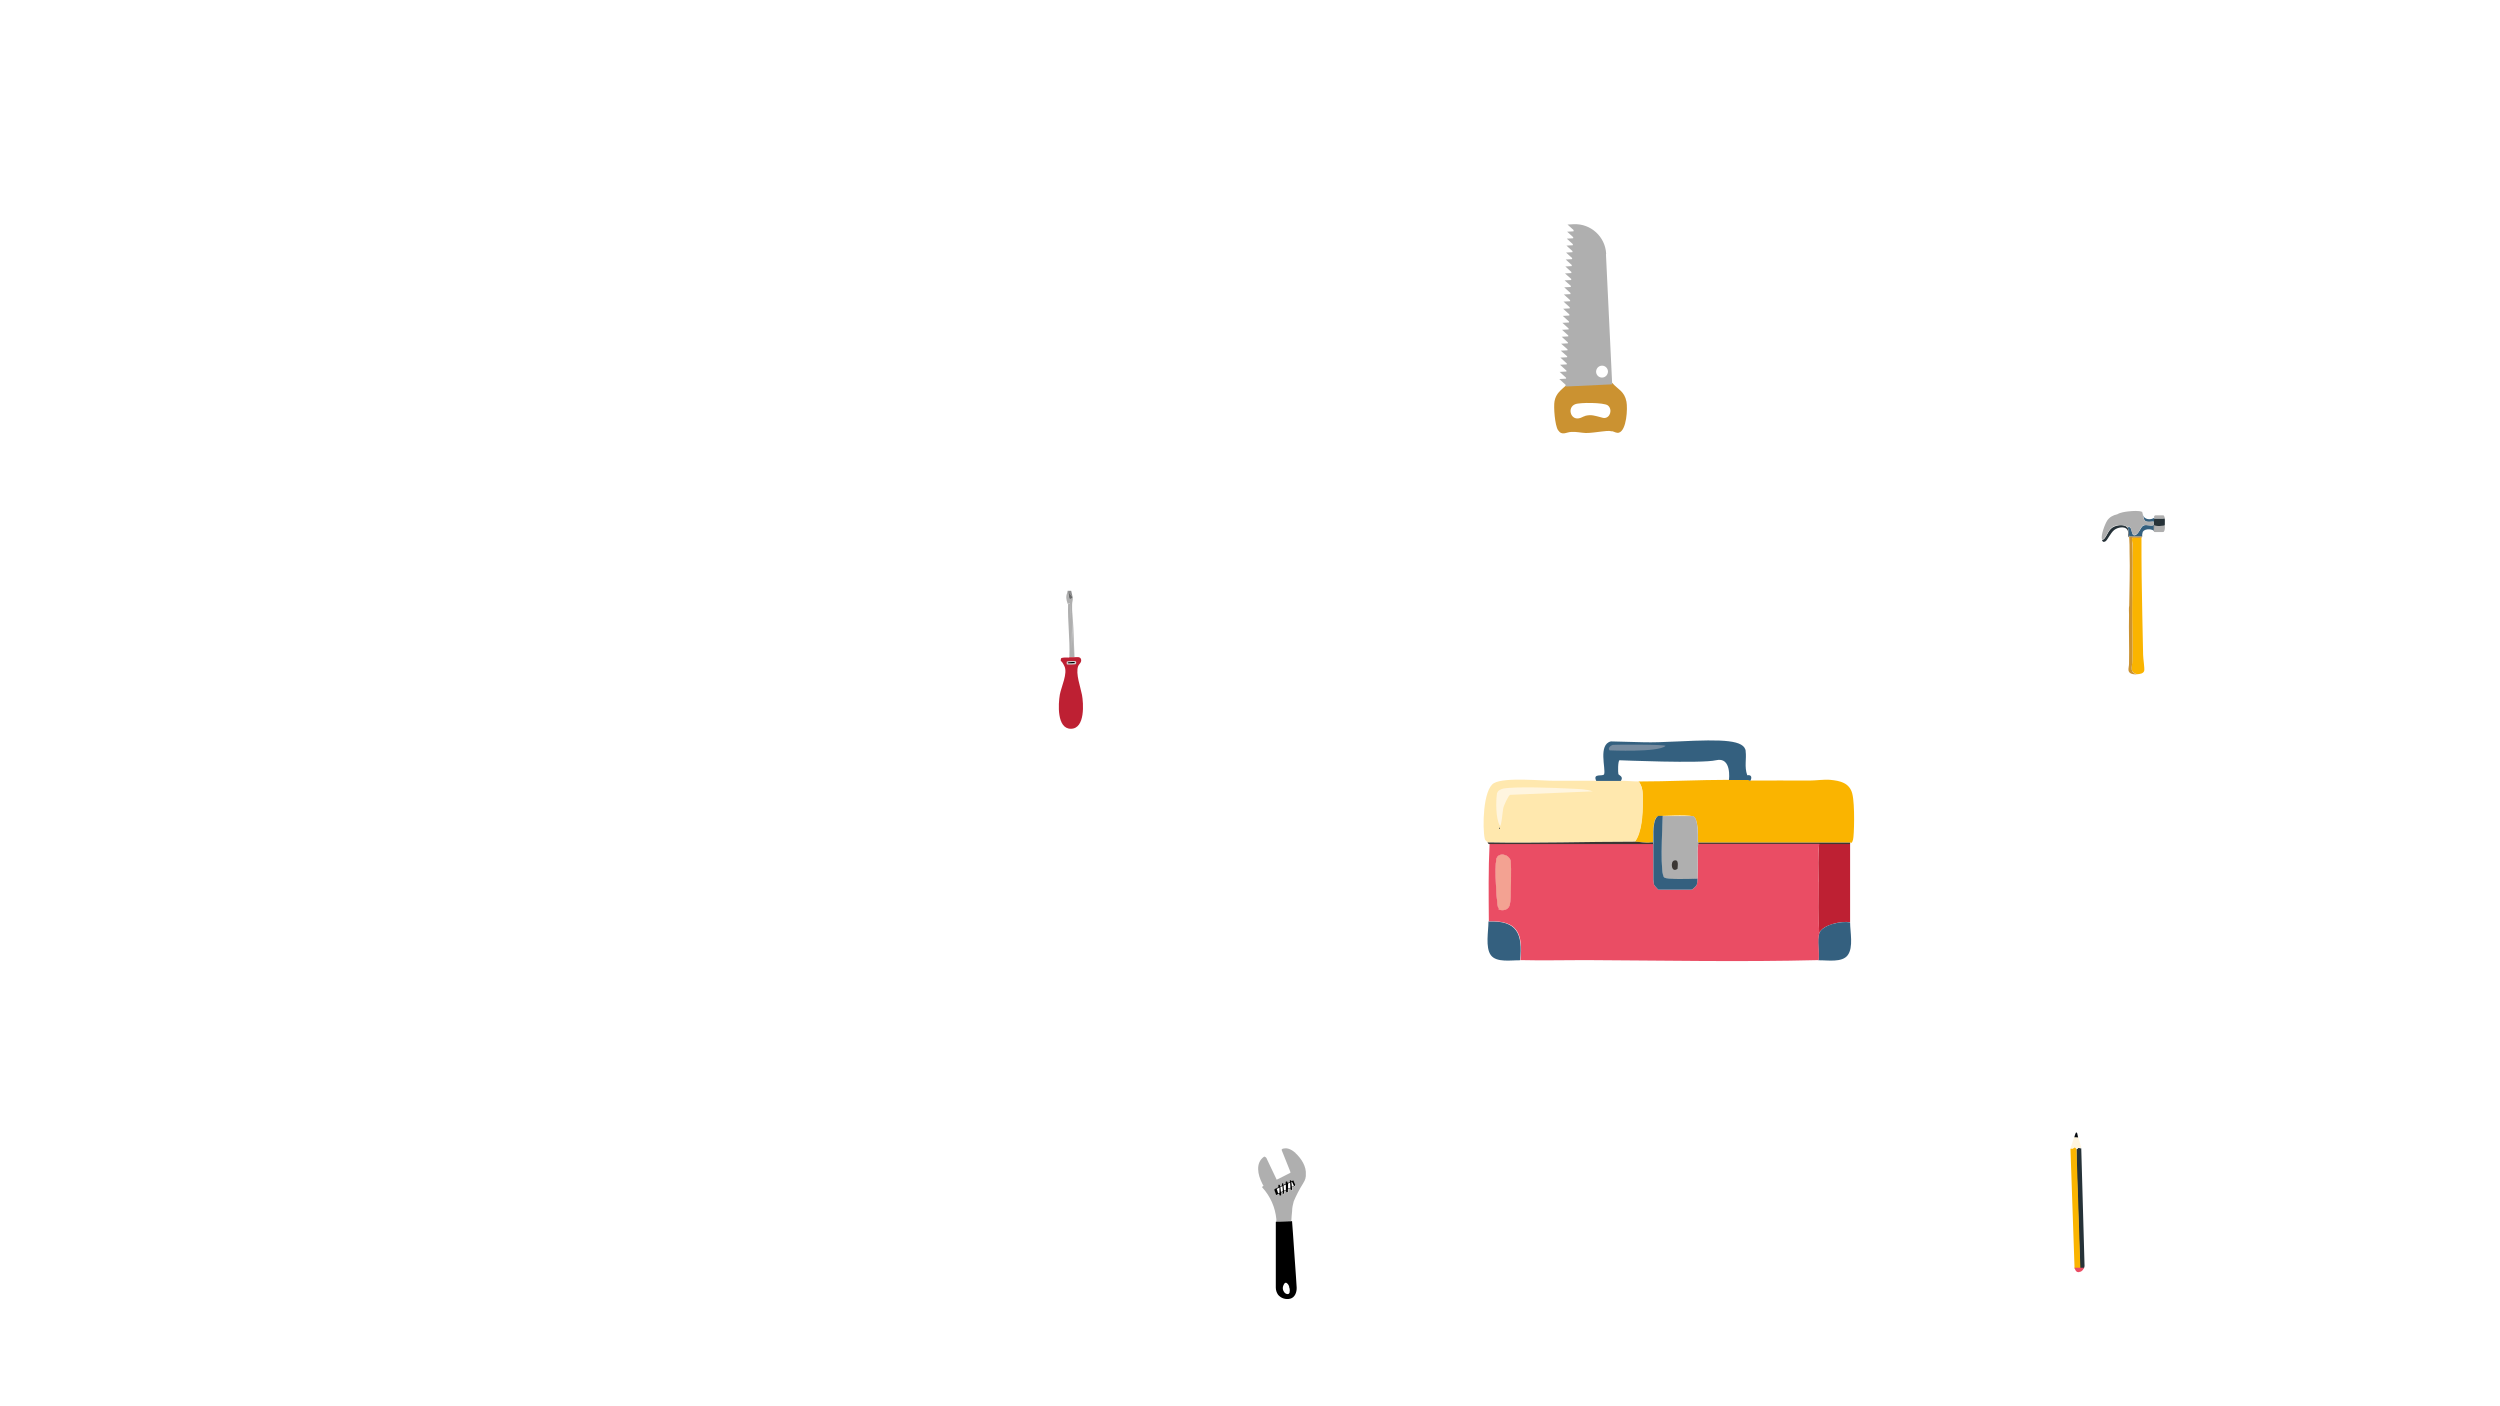
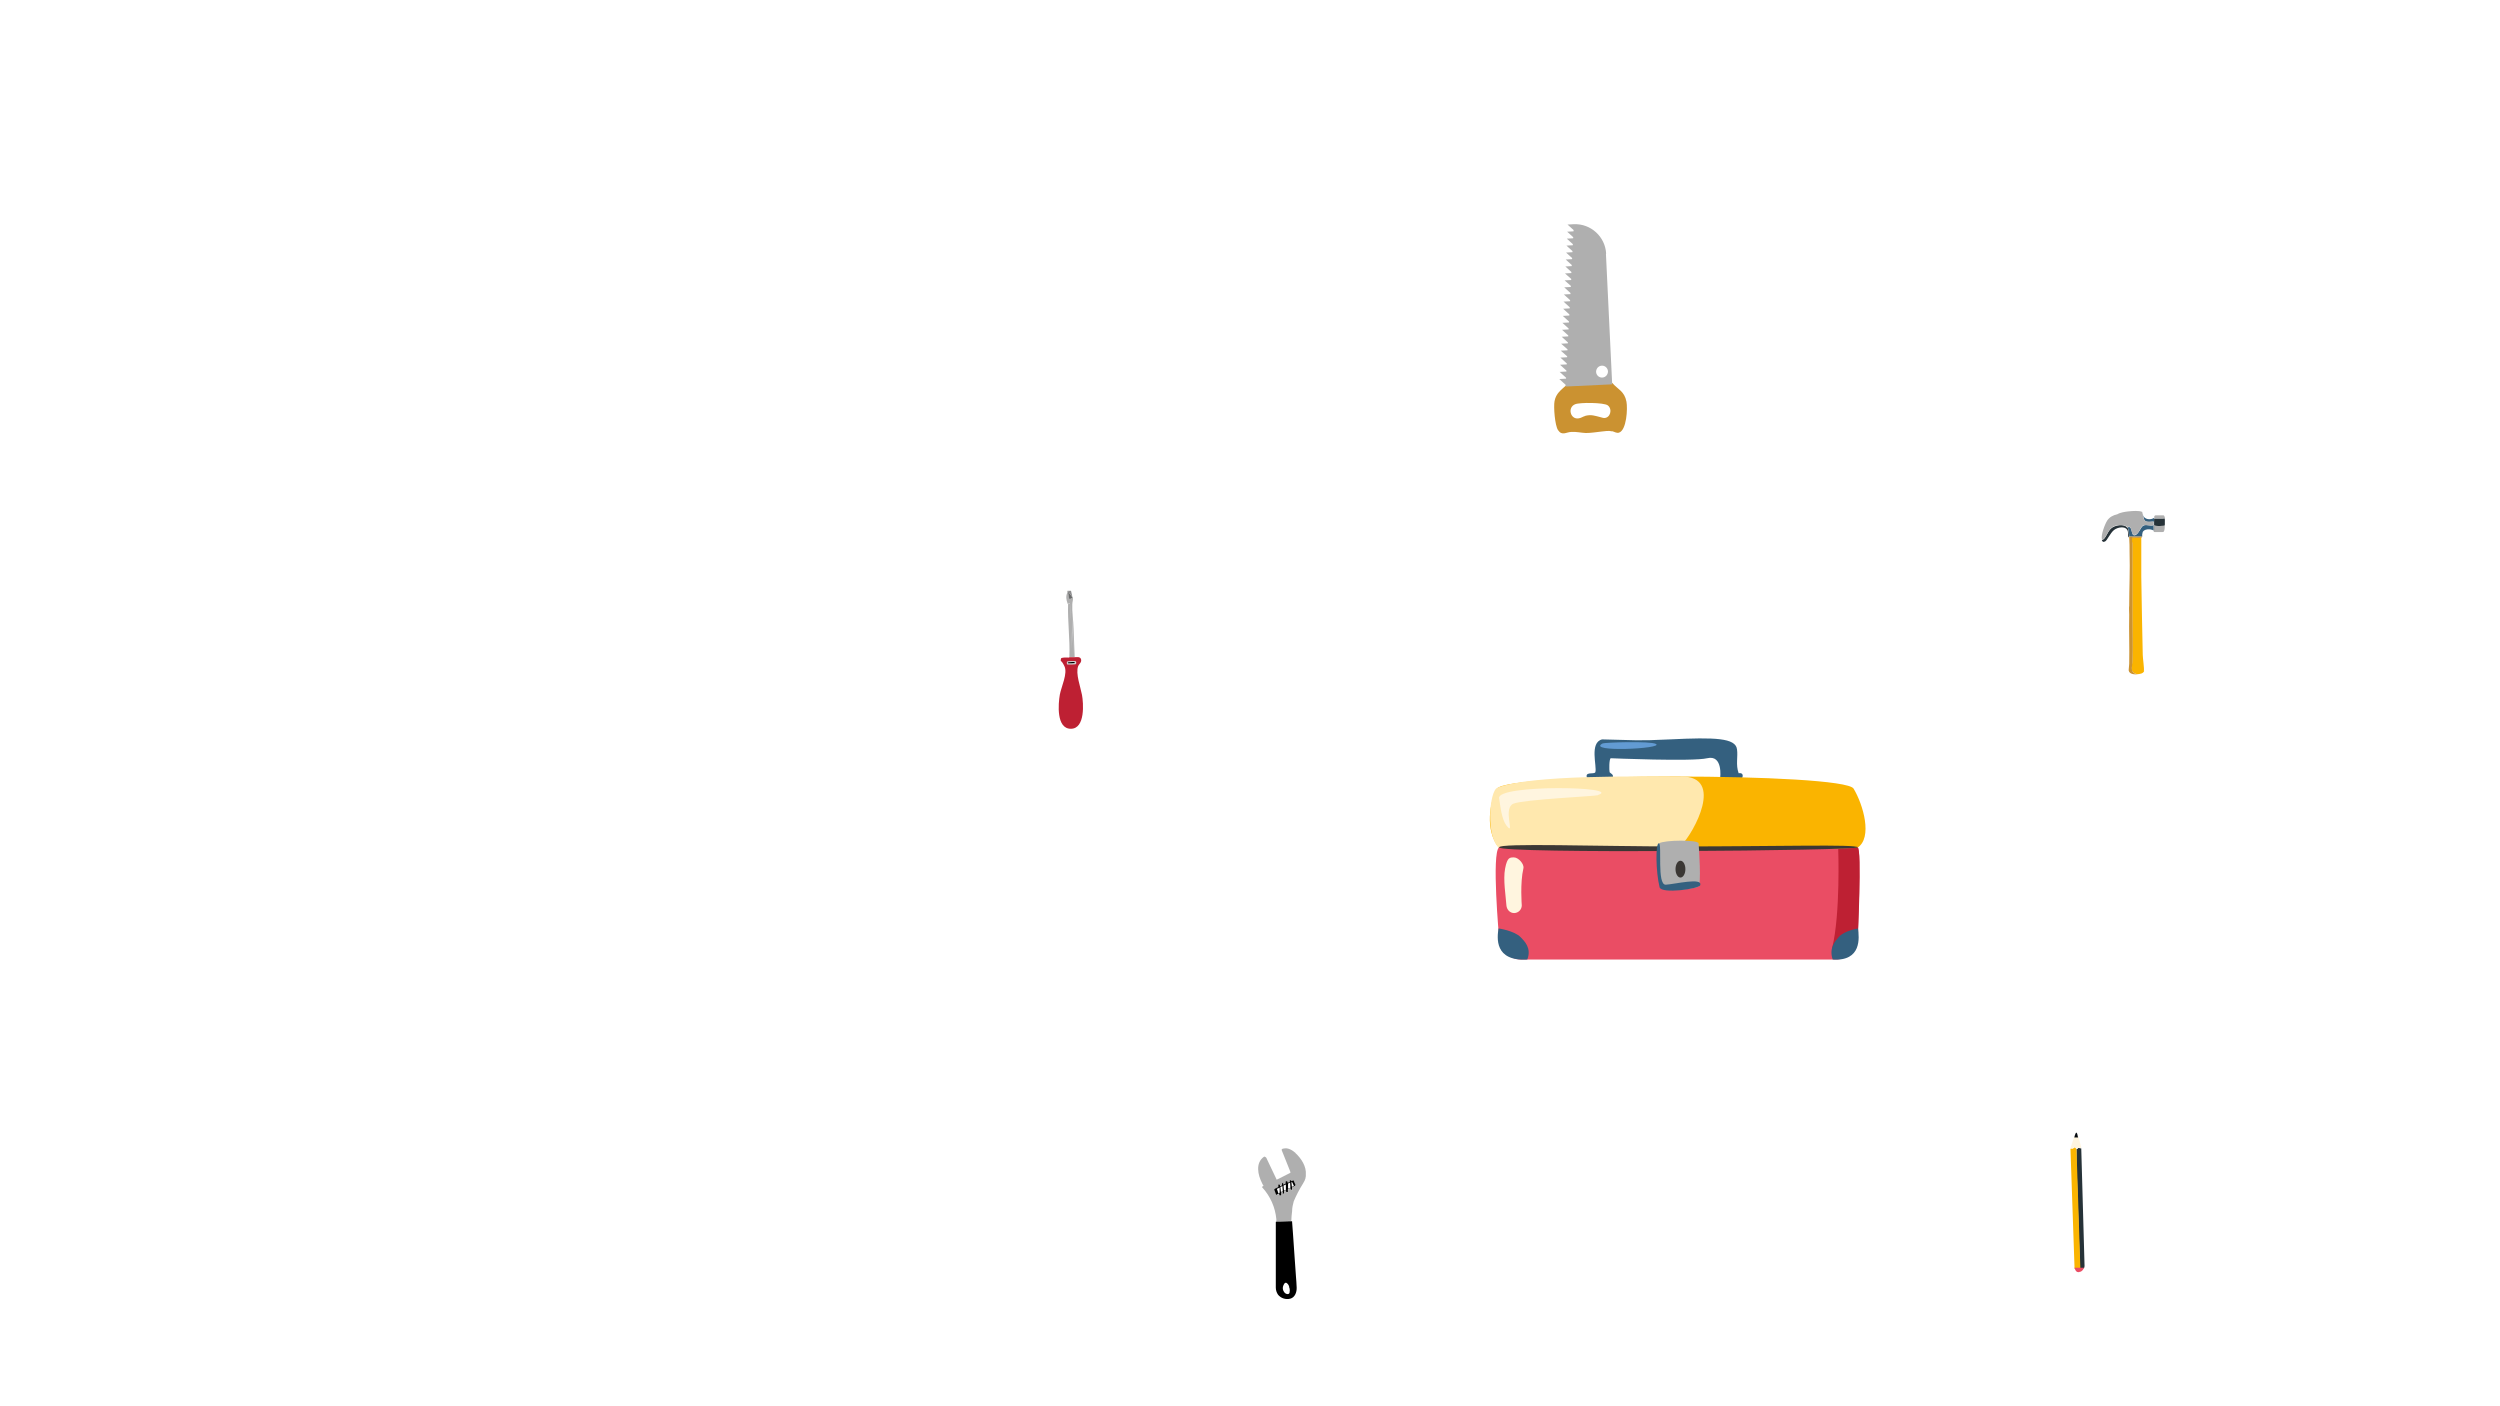
<svg xmlns="http://www.w3.org/2000/svg" id="Layer_1" version="1.1" viewBox="0 0 1366 768">
  <defs>
    <style>
      .st0 {
-         fill: #fff5df;
+         fill: #cb9231;
      }

      .st1 {
-         fill: #6a6b6b;
+         fill: #34607f;
      }

      .st2 {
-         fill: #768b9f;
+         fill: #9d4324;
      }

      .st3 {
-         fill: #060b11;
+         fill: #f9d5a1;
      }

      .st4 {
+         fill: #263238;
+       }
+ 
+       .st5 {
        fill: #ffe8ae;
      }

-       .st5 {
-         fill: #d1d2d3;
-       }
- 
      .st6 {
-         fill: #f9d5a1;
+         fill: #fab400;
      }

      .st7 {
        fill: #8d8d8e;
      }

      .st8 {
-         fill: #34607f;
+         fill: #060b11;
      }

      .st9 {
+         fill: #d3d3d5;
+       }
+ 
+       .st10 {
+         fill: #3b3734;
+       }
+ 
+       .st11 {
+         fill: #629bd3;
+       }
+ 
+       .st12 {
+         fill: #fcfcfe;
+       }
+ 
+       .st13 {
+         fill: #6a6b6b;
+       }
+ 
+       .st14 {
+         fill: #fff5df;
+       }
+ 
+       .st15 {
        fill: #ea4d64;
      }

-       .st10 {
-         fill: #263238;
-       }
- 
-       .st11 {
+       .st16 {
        fill: #be2033;
      }

-       .st12 {
-         fill: #3b3734;
-       }
- 
-       .st13 {
-         fill: #9d4324;
-       }
- 
-       .st14 {
-         fill: #fab400;
-       }
- 
-       .st15 {
-         fill: #cb9231;
-       }
- 
-       .st16 {
-         fill: #afafaf;
-       }
- 
      .st17 {
-         fill: #d3d3d5;
+         fill: #d1d2d3;
      }

      .st18 {
-         fill: #fcfcfe;
-       }
- 
-       .st19 {
-         fill: #f3a292;
+         fill: #afafaf;
      }
    </style>
  </defs>
  <g id="Wrench">
-     <path class="st16" d="M707.9,630c-1.7-1.5-4.2-3.1-6.6-2.4h-.3c-.2.1-.9.5-.7.8h0l4.4,11,.4,1.1v.2c0,0-.2.2-.2.2l-6.1,3.1c-.4.2-.8.4-1.3.6v-.2c0,0-4.8-10.1-4.8-10.1l-.7-1.5c-.1-.3-1-1-1.3-.8-4.9,3.4-3.4,10-1.1,14.5.2.5.5,1,.8,1.4h0c-.1.1-.3.2-.4.3-.2.1-.4.3-.5.4,0,0,0,0,0,0h0l.2.2c4.4,4.8,7.1,10.9,7.7,17.4,0,.4,0,.8,0,1.2h.3s.3,0,.3,0h.6s5.7-.3,5.7-.3h.3s.4,0,.4,0c.1,0,.3,0,.4,0,.1,0,.2-.2.2-.3.1-1.6.2-3.3.4-4.9,0-1.9.4-3.7.9-5.5,1.4-3.3,3.1-6.6,5-9.6l.9-1.6c.4-.8.6-1.6.7-2.5,0,0,0-.2,0-.3,0-.2,0-.4,0-.6.4-4.3-2.4-8.8-5.7-11.8ZM708,647.6c0,.2-.6.6-.7.7l-1.2.6h0c0,.4,0,.9.1,1.3s-.2.2-.4.1c-.2-.1-.4-.3-.5-.5v-.5s-1.4.7-1.4.7v1.2c0,.3-.2.5-.5.4-.3,0-.5-.2-.5-.5v-.6s-1.2.6-1.2.6v.8c0,.2,0,.4-.3.5,0,0-.4.3-.4,0s0-.4,0-.7c0-.1,0-.3,0-.4-.4.2-.7.4-1.1.5v1.2c.2.2,0,.3-.1.4,0,0,0,0-.1,0-.3,0-.5-.3-.5-.5v-.6c0,0-1.7.8-1.7.8h0l-1-2.8c0,0,.1-.2.2-.4h0c.1-.1.3-.2.4-.3l1.2-.6.5-.2v-1c-.1-.2,0-.3.2-.4,0,0,0,0,.1,0,.3,0,.5.3.5.5,0,.2,0,.3,0,.5l1.1-.5c0-.2,0-.4,0-.7,0-.2.2-.4.3-.6,0,0,.4-.3.4,0s0,.4,0,.7v.2s1.3-.6,1.3-.6c0-.3,0-.6,0-.9s.3-.5.6-.4c.3,0,.5.2.5.5,0,.1,0,.3,0,.4l1.2-.6v-.8c0-.2.2-.2.3-.1.2.1.4.3.5.5h0l.9-.4h0l1.3,2.7Z" />
-     <path d="M705.5,667.3h0c-.1,0-.3,0-.4,0h-.4s-.3,0-.3,0l-5.7.2h-.6s-.3,0-.3,0h-.3s0,0,0,0h0c-.2,0-.4,0-.4.3v5c0,3.8,0,7.6,0,11.5s0,8,0,12.1c0,2.4,0,4.8,0,7.1,0,1.4.4,2.7,1.2,3.9,1.6,2,4.2,2.8,6.7,2.2,2.6-.7,3.6-3.6,3.5-6.1-.1-2-.3-4.1-.4-6.2l-.8-11.4-.8-11.6-.5-6.7v-.3c-.3,0-.5-.1-.7-.1ZM704.6,703.8c.2.8.2,1.7,0,2.5-.1.4-.5.8-1,.8-.8,0-1.6-.5-2-1.2-.6-.8-.8-1.9-.6-2.8h0c.2-.8.9-2.7,2-2.1.9.6,1.5,1.7,1.5,2.8h0Z" />
-     <path d="M706.6,645l-.9.4h0c0-.2-.2-.4-.5-.5-.1,0-.4-.1-.4.1v.8c0,0-1.2.6-1.2.6,0-.1,0-.3,0-.4,0-.3-.2-.5-.5-.5-.2,0-.6.1-.6.4s0,.6,0,.9l-1.3.6v-.2c0-.2,0-.4,0-.7s-.4,0-.4,0c-.2.1-.3.3-.3.6,0,.2,0,.4,0,.7l-1.1.5c0-.2,0-.3,0-.5,0-.3-.2-.5-.5-.5-.2,0-.3,0-.4.3,0,0,0,0,0,.1v1c.1,0-.4.2-.4.2l-1.2.6c-.2,0-.3.2-.4.3h0c-.2.1-.3.3-.2.4l1,2.8h0l1.7-.8v.6c.1.3.3.5.6.5.2,0,.3,0,.4-.3,0,0,0,0,0-.1v-1.2c.2-.2.6-.3.9-.5,0,.1,0,.3,0,.4,0,.2,0,.4,0,.7s.4,0,.4,0c.2-.1.3-.3.3-.5v-.8c0,0,1.1-.6,1.1-.6v.6c0,.3.2.5.5.5.2,0,.6-.1.5-.4v-1.2s1.4-.7,1.4-.7v.5c0,.2.3.4.5.5.1,0,.4,0,.4-.1s0-.9-.1-1.3h0l1.2-.6c0-.1.8-.5.7-.7l-1.2-2.7s0,0,0,0ZM699,651.8l-.6.3h0s0,0,0,0h0c0,0,0-.4-.1-.4s-.2-.6-.3-.9l-.4-1.2.9-.4c.2-.1.4-.2.6-.3h0v2.9ZM700.9,650.9h0l-.5.2-.5.2h0l-.3-2.7.6-.3.5-.2h0c.1.9.2,1.8.2,2.7h0ZM702.8,650l-1.2.6h0l-.3-2.8,1.3-.6h0v2.8ZM705.2,648.9h0l-1.4.6v-2.8c.1,0,.4-.2.6-.3l.5-.3h0l.2,2.8ZM706.1,646l.4.9.5,1.1h0l-1.1.5-.3-2.6v-.2h0,.1c0,0,.3.3.3.4h0Z" />
+     <path class="st18" d="M707.9,630c-1.7-1.5-4.2-3.1-6.6-2.4h-.3c-.2,0-.9.5-.7.8h0l4.4,11,.4,1.1v.2l-.2.2-6.1,3.1c-.4.2-.8.4-1.3.6v-.2l-4.8-10.1-.7-1.5c0-.3-1-1-1.3-.8-4.9,3.4-3.4,10-1.1,14.5.2.5.5,1,.8,1.4h0c0,0-.3.2-.4.3-.2,0-.4.3-.5.4h0l.2.2c4.4,4.8,7.1,10.9,7.7,17.4v1.2h1.2l5.7-.3h1.1c0,0,.2-.2.2-.3,0-1.6.2-3.3.4-4.9,0-1.9.4-3.7.9-5.5,1.4-3.3,3.1-6.6,5-9.6l.9-1.6c.4-.8.6-1.6.7-2.5v-.9c.4-4.3-2.4-8.8-5.7-11.8h0ZM708,647.6c0,.2-.6.6-.7.7l-1.2.6h0c0,.4,0,.9,0,1.3s-.2.2-.4,0c-.2,0-.4-.3-.5-.5v-.5l-1.4.7v1.2c0,.3-.2.5-.5.4-.3,0-.5-.2-.5-.5v-.6l-1.2.6v.8c0,.2,0,.4-.3.5,0,0-.4.3-.4,0v-1.1c-.4.2-.7.4-1.1.5v1.2c.2.2,0,.3,0,.4h0c-.3,0-.5-.3-.5-.5v-.6l-1.7.8h0l-1-2.8s0-.2.2-.4h0c0,0,.3-.2.4-.3l1.2-.6.5-.2v-1c0-.2,0-.3.2-.4h0c.3,0,.5.3.5.5v.5l1.1-.5v-.7c0-.2.2-.4.3-.6,0,0,.4-.3.4,0v.9l1.3-.6v-.9c0-.3.3-.5.6-.4.3,0,.5.2.5.5v.4l1.2-.6v-.8c0-.2.2-.2.3,0,.2,0,.4.3.5.5h0l.9-.4h0l1.3,2.7v-.2Z" />
+     <path d="M705.5,667.3h-1.1l-5.7.2h-1.2c-.2,0-.4,0-.4.3v35.7c0,1.4.4,2.7,1.2,3.9,1.6,2,4.2,2.8,6.7,2.2,2.6-.7,3.6-3.6,3.5-6.1,0-2-.3-4.1-.4-6.2l-.8-11.4-.8-11.6-.5-6.7v-.3c-.3,0-.5,0-.7,0h.2ZM704.6,703.8c.2.8.2,1.7,0,2.5,0,.4-.5.8-1,.8-.8,0-1.6-.5-2-1.2-.6-.8-.8-1.9-.6-2.8h0c.2-.8.9-2.7,2-2.1.9.6,1.5,1.7,1.5,2.8h0Z" />
+     <path d="M706.6,645l-.9.4h0c0-.2-.2-.4-.5-.5,0,0-.4,0-.4,0v.8l-1.2.6v-.4c0-.3-.2-.5-.5-.5s-.6,0-.6.4v.9l-1.3.6v-.9c0-.3-.4,0-.4,0-.2,0-.3.3-.3.6v.7l-1.1.5v-.5c0-.3-.2-.5-.5-.5s-.3,0-.4.3h0v1.1c0,0-.4.2-.4.2l-1.2.6c-.2,0-.3.2-.4.3h0c-.2,0-.3.3-.2.4l1,2.8h0l1.7-.8v.6c0,.3.3.5.6.5s.3,0,.4-.3h0v-1.3c.2-.2.6-.3.9-.5v1.1c0,.3.4,0,.4,0,.2,0,.3-.3.3-.5v-.8l1.1-.6v.6c0,.3.2.5.5.5s.6,0,.5-.4v-1.2l1.4-.7v.5c0,.2.3.4.5.5,0,0,.4,0,.4,0s0-.9,0-1.3h0l1.2-.6c0,0,.8-.5.7-.7l-1.2-2.7h0v.2ZM699,651.8l-.6.3h0s0-.4,0-.4-.2-.6-.3-.9l-.4-1.2.9-.4c.2,0,.4-.2.6-.3h0v2.9h-.1ZM700.9,650.9h0l-.5.2-.5.2h0l-.3-2.7.6-.3.5-.2h0c0,.9.2,1.8.2,2.7h0ZM702.8,650l-1.2.6h0l-.3-2.8,1.3-.6h0v2.8h.2ZM705.2,648.9h0l-1.4.6v-2.8c0,0,.4-.2.6-.3l.5-.3h0l.2,2.8h.1ZM706.1,646l.4.9.5,1.1h0l-1.1.5-.3-2.6v-.2h0s.3.3.3.4h0Z" />
  </g>
  <g id="Screwdriver">
-     <path class="st16" d="M584.3,358.8c.4-9.3-1-19.3-.7-28.7l1.1-.3.2.7,1,28.3c0,.2-1.3.3-1.5,0Z" />
-     <path class="st7" d="M586.2,326.2h-.3c-.5-.9-1.8-2.1-2.3-3.2-.2,0,0,.2,0,.2-.2,0-.2.2-.3.4,0-.1.1-.8.1-.8,0,0,1.7,0,1.9,0,.2,1.2.6,2.3.8,3.5Z" />
+     <path class="st18" d="M584.3,358.8c.4-9.3-1-19.3-.7-28.7l1.1-.3.2.7,1,28.3c0,.2-1.3.3-1.5,0h0Z" />
+     <path class="st7" d="M586.2,326.2h-.3c-.5-.9-1.8-2.1-2.3-3.2-.2,0,0,.2,0,.2-.2,0-.2.2-.3.4,0-.1,0-.8,0-.8h1.9c.2,1.2.6,2.3.8,3.5h0Z" />
    <g>
-       <path class="st16" d="M587.2,359c-1,0-2,0-3,0,.2,0,0-.2,0-.3.2.3,1.4.2,1.5,0l-1-28.3-.2-.7-1.1.3c-.9-2.5-1.1-4.1-.2-6.5s0-.4.3-.4c0,.5.7,4,.8,4.2s1.5-.5,1.6-.6,0-.3-.1-.4h.3c.3,1.7-.3,2.4-.3,4-.2,3.9.6,9,.7,13.1.2,5.2.4,10.4.6,15.6Z" />
-       <polygon class="st17" points="585.7 333.9 586.3 346 586.6 358 586 346 585.7 333.9" />
+       <path class="st18" d="M587.2,359h-3c.2,0,0-.2,0-.3.2.3,1.4.2,1.5,0l-1-28.3-.2-.7-1.1.3c-.9-2.5-1.1-4.1-.2-6.5s0-.4.3-.4c0,.5.7,4,.8,4.2s1.5-.5,1.6-.6,0-.3,0-.4h.3c.3,1.7-.3,2.4-.3,4-.2,3.9.6,9,.7,13.1.2,5.2.4,10.4.6,15.6h.1Z" />
+       <polygon class="st9" points="585.7 333.9 586.3 346 586.6 358 586 346 585.7 333.9" />
    </g>
-     <path class="st1" d="M585.9,326.3c0,.1.2.3.1.4s-1.4.8-1.6.6-.8-3.7-.8-4.2-.1-.2,0-.2c.5,1.1,1.8,2.3,2.3,3.3Z" />
+     <path class="st13" d="M585.9,326.3c0,.1.2.3,0,.4s-1.4.8-1.6.6-.8-3.7-.8-4.2,0-.2,0-.2c.5,1.1,1.8,2.3,2.3,3.3h0Z" />
    <g>
-       <path class="st11" d="M584.2,359.1c1,0,2,0,3,0s3.1-.5,3.5,1.2-1.1,2.4-1.6,3.7c-1.5,4,1.3,11.4,2.1,15.7s1.9,18.5-6.1,18.5c-7.7,0-6.9-13.6-6-18.7.8-4.3,4.4-11.6,2.5-15.5s-2.1-2.1-2-3.4.4-1,1-1.2,2.9-.1,3.6-.1Z" />
+       <path class="st16" d="M584.2,359.1h3c1,0,3.1-.5,3.5,1.2s-1.1,2.4-1.6,3.7c-1.5,4,1.3,11.4,2.1,15.7s1.9,18.5-6.1,18.5-6.9-13.6-6-18.7c.8-4.3,4.4-11.6,2.5-15.5s-2.1-2.1-2-3.4.4-1,1-1.2,2.9-.1,3.6-.1v-.2Z" />
      <g>
-         <path class="st5" d="M587.8,361.2c.3.3.4,1.5-.1,1.7s-3.9.3-4.2.2-.5,0-.5,0c-.2-.2-.3-1.5,0-1.7s4.6-.3,4.8-.1Z" />
-         <path d="M587.2,361.8c.1.1.1.4,0,.5-.4,0-3.6.3-3.7,0s.1-.3.3-.4,3.4-.3,3.5-.1Z" />
+         <path class="st17" d="M587.8,361.2c.3.3.4,1.5,0,1.7s-3.9.3-4.2.2-.5,0-.5,0c-.2-.2-.3-1.5,0-1.7s4.6-.3,4.8-.1h0Z" />
+         <path d="M587.2,361.8c0,.1,0,.4,0,.5-.4,0-3.6.3-3.7,0s0-.3.3-.4,3.4-.3,3.5-.1h0Z" />
      </g>
    </g>
  </g>
  <g id="Saw">
    <g id="Generative_Object">
-       <path class="st15" d="M880.9,235.6c1.2.3,2.4,1.2,3.7.8,4.2-1.3,4.8-13.2,4.1-16.9-1.1-5.8-4.7-6.7-7.8-10.3l-25,1.2s0,0,0,0c-3,2.8-5.7,4.5-6.5,8.8-.6,3.1.2,13.3,1.9,15.8,2.2,3.3,4.4,1.1,7.3,1,2.4-.2,5.4.5,7.9.6,2.9,0,5.7-.5,8.5-.8,2.1-.2,3.8-.6,5.9-.1ZM866.1,227.3c-1.2.3-2.3,1.2-3.6,1.3-4.4.7-6.2-5.9-1.9-7.7,2.5-1.1,15.8-1,17.9.6,2.7,2.1,1.4,7-2.1,6.9-.5,0-1.2-.3-1.7-.4-3.2-.8-5.3-1.7-8.8-.7Z" />
+       <path class="st0" d="M880.9,235.6c1.2.3,2.4,1.2,3.7.8,4.2-1.3,4.8-13.2,4.1-16.9-1.1-5.8-4.7-6.7-7.8-10.3l-25,1.2h0c-3,2.8-5.7,4.5-6.5,8.8-.6,3.1.2,13.3,1.9,15.8,2.2,3.3,4.4,1.1,7.3,1,2.4-.2,5.4.5,7.9.6,2.9,0,5.7-.5,8.5-.8,2.1-.2,3.8-.6,5.9-.1h0ZM866.1,227.3c-1.2.3-2.3,1.2-3.6,1.3-4.4.7-6.2-5.9-1.9-7.7,2.5-1.1,15.8-1,17.9.6,2.7,2.1,1.4,7-2.1,6.9-.5,0-1.2-.3-1.7-.4-3.2-.8-5.3-1.7-8.8-.7h.2Z" />
    </g>
-     <path class="st16" d="M877.6,138.6c-.5-9.3-8.4-16.5-17.7-16.1h0s0,0,0,0l-3.4.2,3.3,3v.7s-3.5.2-3.5.2l3.3,3v.6s-3.5.2-3.5.2l3.3,3v.6s-3.5.2-3.5.2l3.3,3v.6s-3.5.2-3.5.2l3.3,3v.6s-3.5.2-3.5.2l3.3,3v.6s-3.5.2-3.5.2l3.3,3v.6s-3.5.2-3.5.2l3.4,3v.6s-3.6.2-3.6.2l3.4,3v.6s-3.6.2-3.6.2l3.4,3.1v.6s-3.6.2-3.6.2l3.4,3.1v.6s-3.6.2-3.6.2l3.4,3.1v.6s-3.6.2-3.6.2l3.4,3.1v.6s-3.6.2-3.6.2l3.4,3.1v.5s-3.6.2-3.6.2l3.4,3.1v.5s-3.6.2-3.6.2l3.4,3.1v.5s-3.6.2-3.6.2l3.4,3.1v.5s-3.7.2-3.7.2l3.5,3.1v.5s-3.7.2-3.7.2l3.5,3.1v.5s-3.7.2-3.7.2l3.5,3.2v.5s-3.7.2-3.7.2l3.5,3.2v.5s-3.7.2-3.7.2l3.5,3.2v.5s-3.7.2-3.7.2l3.5,3.2v.9s25.4-1.2,25.4-1.2l-3.4-71ZM872.1,203.2c0-1.8,1.3-3.3,3.1-3.4s3.3,1.3,3.4,3.1c0,1.8-1.3,3.3-3.1,3.4s-3.3-1.3-3.4-3.1Z" />
+     <path class="st18" d="M877.6,138.6c-.5-9.3-8.4-16.5-17.7-16.1h0l-3.4.2,3.3,3v.7l-3.5.2,3.3,3v.6l-3.5.2,3.3,3v.6l-3.5.2,3.3,3v.6l-3.5.2,3.3,3v.6l-3.5.2,3.3,3v.6l-3.5.2,3.3,3v.6l-3.5.2,3.4,3v.6l-3.6.2,3.4,3v.6l-3.6.2,3.4,3.1v.6l-3.6.2,3.4,3.1v.6l-3.6.2,3.4,3.1v.6l-3.6.2,3.4,3.1v.6l-3.6.2,3.4,3.1v.5l-3.6.2,3.4,3.1v.5l-3.6.2,3.4,3.1v.5l-3.6.2,3.4,3.1v.5l-3.7.2,3.5,3.1v.5l-3.7.2,3.5,3.1v.5l-3.7.2,3.5,3.2v.5l-3.7.2,3.5,3.2v.5l-3.7.2,3.5,3.2v.5l-3.7.2,3.5,3.2v.9l25.4-1.2-3.4-71v-.4ZM872.1,203.2c0-1.8,1.3-3.3,3.1-3.4s3.3,1.3,3.4,3.1c0,1.8-1.3,3.3-3.1,3.4s-3.3-1.3-3.4-3.1Z" />
  </g>
  <g id="Pencil">
-     <path class="st18" d="M1137.7,627.6c0-.2-.4-.6-.6-.5,0-.1,0-.3,0-.4.4,0,.6.5.7.9Z" />
+     <path class="st12" d="M1137.7,627.6c0-.2-.4-.6-.6-.5v-.4c.4,0,.6.5.7.9h0Z" />
    <g>
-       <path class="st10" d="M1137.2,627.4l1.8,64.4c-.1.2-.2,1.2-.4,1.2-.4.1-1.6,0-2.1.1l-1.9-57.7c.1,0,0-.2,0-.3v-7.1c0-.1.1,0,.2-.1.3-.2.5-.5.7-.6.4-.2,1.1.2,1.6.2Z" />
+       <path class="st4" d="M1137.2,627.4l1.8,64.4c0,.2-.2,1.2-.4,1.2-.4,0-1.6,0-2.1,0l-1.9-57.7c0,0,0-.2,0-.3v-7.1c0,0,0,0,.2,0,.3-.2.5-.5.7-.6.4-.2,1.1.2,1.6.2h.1Z" />
      <g>
-         <path class="st0" d="M1137.2,627.4c-.5,0-1.2-.4-1.6-.2-.3.2-.5.5-.7.6,0,0-.2,0-.3.1-.1-.1-.2-.3-.2-.5-.8-1.3-1-.2-2,.1-.4,0-.7-.2-1.1,0,.7-2.1,1.4-4.3,2.1-6.4.3,0,.6,0,.9,0,.4,0,.8,0,1.2.1.5,1.7,1.1,3.5,1.5,5.3,0,.1,0,.3,0,.4,0,0,0,.2,0,.2Z" />
-         <path class="st3" d="M1135.5,621.5c-.4,0-.8-.1-1.2-.1s-.6,0-.9,0c.1-.4.6-2.1.8-2.4s.5-.2.6-.1.1.3.2.4c.2.7.3,1.6.5,2.3Z" />
-         <path class="st14" d="M1131.3,627.7h0c.4-.2.7,0,1.1,0,1-.3,1.2-1.4,2,0,0,.1.1.3.2.4l2.1,64.8c0,.1,0,.2,0,.3-.5.4-2.8.3-3.2-.1,0-.2,0-1,0-1.2" />
+         <path class="st14" d="M1137.2,627.4c-.5,0-1.2-.4-1.6-.2-.3.2-.5.5-.7.6,0,0-.2,0-.3,0,0,0-.2-.3-.2-.5-.8-1.3-1-.2-2,0-.4,0-.7-.2-1.1,0,.7-2.1,1.4-4.3,2.1-6.4h.9c.4,0,.8,0,1.2,0,.5,1.7,1.1,3.5,1.5,5.3v.6l.2.3Z" />
+         <path class="st8" d="M1135.5,621.5c-.4,0-.8,0-1.2,0h-.9c0-.4.6-2.1.8-2.4s.5-.2.6,0,0,.3.2.4c.2.7.3,1.6.5,2.3h0Z" />
+         <path class="st6" d="M1131.3,627.7h0c.4-.2.7,0,1.1,0,1-.3,1.2-1.4,2,0,0,0,0,.3.2.4l2.1,64.8v.3c-.5.4-2.8.3-3.2,0v-1.2" />
      </g>
    </g>
-     <path class="st9" d="M1136.1,695.1c-1.8.2-2.2-1.2-2.6-2.4.7,0,4.5,0,5.2,0,0,0-.7,2.2-2.6,2.3Z" />
-   </g>
-   <g id="Toolbox">
-     <g id="Generative_Object1" data-name="Generative_Object">
-       <g>
-         <path class="st11" d="M1010.9,503.9c-4.6-.8-15,1.3-16.9,6-.8-9.3-.4-18.8-.4-28.1,0-6.9-.4-13.9.4-20.8h16.9c0,14.3,0,28.5,0,42.8Z" />
-         <path class="st8" d="M1009.6,521.9c-3.1,4.2-11.1,2.7-16,2.8.6-4-.9-11.1.4-14.7,1.8-4.8,12.2-6.9,16.9-6,0,5.2,1.9,13.6-1.3,17.9Z" />
-         <path class="st8" d="M830.6,524.7c-4.8-.1-12.9,1.4-16-2.8-3.1-4.2-1.3-13.2-1.3-18.4,15.8-.6,18.7,6.7,17.3,21.2Z" />
-         <path class="st12" d="M1010.9,460.3v.9h-83c0-.2,0-.5,0-.7v-.2h83Z" />
-         <g>
-           <path class="st9" d="M993.6,481.9c0-6.9-.4-13.9.4-20.8h-66.1c0,.8-.4,2.5-.4,3.9h0c0,4.4.3,9.5,0,13.9,0,.5,0,1,0,1.4,0,0,0,.1,0,.2h0c0,1.2-.2,1.9-.4,3-.1.2-.4.6-.7.9-.1.1-.2.3-.4.4-.6.6-1.3,1.2-1.7,1.3-.1,0-.5,0-1.1,0-.1,0-.3,0-.4,0-.2,0-.5,0-.8,0-.2,0-.4,0-.6,0-.3,0-.7,0-1,0-3.9,0-9.8,0-12.6,0,0,0-.2,0-.3,0-.3,0-.5,0-.8,0-.3,0-.5,0-.6,0,0,0-.2-.1-.3-.3l-.2-.2c-.7-.7-1.8-2-1.9-2.4-.1-.4-.2-1.3-.3-2.6,0-.5,0-1.1,0-1.7,0-.2,0-.4,0-.6,0-.3,0-.6,0-.9,0-.2,0-.4,0-.7,0-4.3,0-9.6,0-13,0-.7,0-1.4,0-1.9s0-.4,0-.6v-.2h-89.5c-.7,14.1-.5,28.3-.4,42.4,15.8-.6,18.7,6.7,17.3,21.2,11.8.3,23.7,0,35.4,0,42.2.2,85.4,1.1,127.5,0,.6-4-.9-11.1.4-14.7-.8-9.3-.4-18.8-.4-28.1ZM825,494.2c-.8,3-3.5,3.6-6.1,2.8.4-.9-.4-1.2-.4-1.3-.8-3.6-1.9-21.4-.9-26.2.9-4.1,7-2.8,7.8.9.5,2.2.2,21.4-.4,23.8Z" />
-           <path class="st9" d="M825.4,470.4c.5,2.2.2,21.4-.4,23.8-.8,3-3.5,3.6-6.1,2.8.4-.9-.4-1.2-.4-1.3-.8-3.6-1.9-21.4-.9-26.2.9-4.1,7-2.8,7.8.9Z" />
-           <path class="st9" d="M903.3,476.9c0-4.3,0-9.6,0-13,0,3.4,0,8.7,0,13Z" />
-           <path class="st9" d="M903.3,479.1c0,.6,0,1.2,0,1.7,0-.5,0-1.1,0-1.7Z" />
-           <path class="st9" d="M920.3,486.4c-3.9,0-9.8,0-12.6,0,2.8,0,8.7.1,12.6,0Z" />
-           <path class="st19" d="M825,494.2c-.8,3-3.5,3.6-6.1,2.8.4-.9-.4-1.2-.4-1.3-.8-3.6-1.9-21.4-.9-26.2.9-4.1,7-2.8,7.8.9.5,2.2.2,21.4-.4,23.8Z" />
-         </g>
-       </g>
-       <g>
-         <path class="st14" d="M955.1,426.1c.3,0,.5.4,1.3.4,10.8,0,21.6-.1,32.4,0,3.1,0,8.1-.7,11.2-.4,5.3.5,10.6,1.6,12.1,7.6s1,23,.4,25.1-.9,1.8-1.7,1.5h-83c0-2.9.3-13.4-2.8-14.3s-18.1-.2-19,0c-3.1.8-2.7,11-2.8,14.3-.3,0-.6,0-.9,0-3,.5-6.2-.4-9.1-.4,3.8-5,4.3-15.1,4.3-21.4s.3-7.9-2.2-11.5c16.4,0,32.9-.9,49.3-.9,3.4,0,6.9,0,10.4,0Z" />
-         <g>
-           <path class="st4" d="M849.3,426.6c5.9,0,11.8,0,17.7,0s3.5,0,5.2,0c4.5,0,8.9,0,13.4,0,3.3,0,6.7.4,9.9.4,2.4,3.6,2.2,7.3,2.2,11.5,0,6.3-.5,16.4-4.3,21.4-26.8,0-53.6.9-80.4.4-.6-.5-1.6-1.2-1.7-1.9-1.4-6.1-1-27.1,5-30.5s26.6-1.2,33.1-1.3Z" />
-           <path class="st12" d="M903.2,460.3v.9h-89.5c-.5.1-.8-.8-.9-.9h.1c26.7.5,53.5-.4,80.2-.4h.1c2.9,0,6,.9,8.9.4.2,0,.6,0,.9,0Z" />
-           <path class="st0" d="M818.1,433.3c.2-1.3,2-2.1,3.2-2.4,6.6-1.3,29-.4,36.7,0,4,.2,8.7.2,12.3,1.5l-45.2,1.9c-1,.5-3.4,5.9-3.7,7.1s-1.1,11.3-1.9,9.7c-2.3-3.9-2.2-13.5-1.5-17.9Z" />
-           <polygon class="st10" points="819.2 452.1 819.6 452.5 819.6 452.9 819.2 452.9 819.2 452.1" />
-         </g>
-       </g>
-       <g>
-         <path class="st8" d="M953.8,410.4c.6,4.2-.8,8.5.9,13.2,2.3-.4,2.7,1.2,1.7,3-.8,0-.9-.4-1.3-.4-3.4,0-6.9,0-10.4,0,0,0,1.7-12.9-7.1-10.8-7.9,1.9-52.7,0-52.7,0-.9.4-.9,6.6-.6,7.6.1.5,3.1,1.3,1.3,3.7-4.5,0-8.9,0-13.4,0-2.2-4.5,3.8-2.2,4.3-3.7,1-3-3.4-16.2,3.7-17.9,18.7.4,18.5.9,37.1,0,24.6-1.2,35.8-.8,36.6,5.4Z" />
-         <path class="st2" d="M881.2,407c1.1-.2,29.8-.3,28.8.6-4,3.6-30.5,2.4-30.5,2.4-1.3-1.2.8-2.8,1.7-3Z" />
-       </g>
-       <g>
-         <path class="st16" d="M927.9,460.3v.2c0,.2,0,.5,0,.7,0,.8-.4,2.5-.4,3.9h0c0,4.4.3,9.5,0,13.9,0,.4,0,.8,0,1.2-5.7.2-16.3.5-18.2-.6-2.3-1.3-1.2-24.9-.9-33.7.3,0,.6,0,.9,0,.4,0,.9,0,1.4,0,4.3,0,10.5,0,13.1,0h0c.4,0,.8,0,1,0,.1,0,.2,0,.2,0,.3,0,.6.2.8.5,0,0,.2.2.2.2.1.2.3.4.4.7.2.4.3.8.5,1.2,0,.2,0,.3.1.5,0,.3.2.7.2,1,.4,1.9.5,4.3.5,6.3,0,.2,0,.4,0,.5,0,1,0,2,0,2.7s0,.5,0,.6Z" />
-         <path class="st12" d="M914.7,470.2c2.9-.9,1.9,3.3,1.9,4.5-3.4,2.6-4-3.9-1.9-4.5Z" />
-       </g>
-     </g>
-     <path class="st8" d="M927.5,480.1c0,0,0,.2,0,.2,0,0,0,.1,0,.2h0c0,1.2-.2,1.9-.4,3-.1.2-.4.6-.7.9-.1.1-.2.3-.4.4-.6.6-1.3,1.2-1.7,1.3-.1,0-.5,0-1.1,0-.1,0-.3,0-.4,0-.2,0-.5,0-.8,0-.2,0-.4,0-.6,0-.3,0-.7,0-1,0-3.9,0-9.8,0-12.6,0,0,0-.2,0-.3,0-.3,0-.5,0-.8,0-.3,0-.5,0-.6,0,0,0-.2-.1-.3-.3l-.2-.2c-.7-.7-1.8-2-1.9-2.4-.1-.4-.2-1.3-.3-2.6,0-.5,0-1.1,0-1.7,0-.2,0-.4,0-.6,0-.3,0-.6,0-.9,0-.2,0-.4,0-.7,0-4.3,0-9.6,0-13,0-.7,0-1.4,0-1.9,0-.2,0-.4,0-.6,0,0,0-.2,0-.2s0-.2,0-.3v-.3c0-.1,0-.2,0-.3,0-.7,0-1.8,0-3,0-.5,0-1.1,0-1.6,0-.4,0-.8,0-1.1,0-1.4.2-2.7.4-4,0-.4.1-.7.2-1,.1-.5.2-1,.4-1.4,0-.1,0-.3.2-.4.2-.5.5-1,.8-1.3.2-.2.5-.4.8-.5,0,0,0,0,.1,0,0,0,.1,0,.2,0,.1,0,.3,0,.5,0,.2,0,.4,0,.6,0,.3,0,.5,0,.9,0-.3,8.8-1.5,32.3.9,33.7,1.9,1.1,12.5.8,18.2.6Z" />
+     <path class="st15" d="M1136.1,695.1c-1.8.2-2.2-1.2-2.6-2.4h5.2s-.7,2.2-2.6,2.3h0Z" />
  </g>
  <g id="Hammer">
    <g>
-       <path class="st18" d="M1167.5,363.7c.7.3.9,1.1.7,1.7-1.8,1.7-3.1-1.6-.7-1.7Z" />
-       <path class="st6" d="M1165.2,309.9c0-4.3,0-8.5-.1-12.8v12.8Z" />
-       <path class="st13" d="M1167.5,363.7c-2.4,0-1.1,3.4.7,1.7-.5,1.4-2.9.6-2.1-1.2s.9-.7,1.4-.5Z" />
-       <path class="st14" d="M1171.6,366.5c-.4,1.6-2.5,1.8-3.8,1.9-4.5-1.1-2.7-4.1-2.7-7.4.2-7.8,0-16.2-.1-24,0-1.3,0-2.6,0-3.8,0-2.8,0-5.6.1-8.4,0-1.4,0-2.9,0-4.3,0-3.5.1-7.1.1-10.6v-12.8c-.2-1.1-.5-2.4,0-3.4.8,0,4.4.2,4.9,0,0,7.2,0,14.4.1,21.6.3,14.1.4,28.3.8,42.5,0,1.8.9,7.5.6,8.7Z" />
+       <path class="st12" d="M1167.5,363.7c.7.3.9,1.1.7,1.7-1.8,1.7-3.1-1.6-.7-1.7Z" />
+       <path class="st3" d="M1165.2,309.9c0-4.3,0-8.5,0-12.8v12.8h0Z" />
+       <path class="st2" d="M1167.5,363.7c-2.4,0-1.1,3.4.7,1.7-.5,1.4-2.9.6-2.1-1.2s.9-.7,1.4-.5Z" />
+       <path class="st6" d="M1171.6,366.5c-.4,1.6-2.5,1.8-3.8,1.9-4.5-1.1-2.7-4.1-2.7-7.4.2-7.8,0-16.2,0-24v-3.8c0-2.8,0-5.6,0-8.4v-4.3c0-3.5,0-7.1,0-10.6v-12.8c-.2-1.1-.5-2.4,0-3.4.8,0,4.4.2,4.9,0,0,7.2,0,14.4,0,21.6.3,14.1.4,28.3.8,42.5,0,1.8.9,7.5.6,8.7h0Z" />
    </g>
    <g>
-       <path class="st8" d="M1176.7,289.9c-1.5-1.1-5.5-1-6,1.1s0,1.5-.2,2.2h-7.1c-.1-1.2-.2-4.1-.9-5,3-1.4,1.6,4.7,3.9,4.3s3.1-4.7,5-5.4,3.9.6,5.4-.2c0,.9-.1,2.3,0,3Z" />
-       <path class="st10" d="M1162.4,288.2c.7.9.8,3.8.9,5s.1.3.1.5c-.9-.6-.4-2.2-.6-3.1-.6-3.5-5.5-2.7-7.6-1s-3.7,5.6-4.8,6.2-1.6.2-1.9-.8c.5-.1.8-.1,1.2-.5,1.8-1.9,2.4-5.4,5.4-6.7s6.1-1.1,7.3.5Z" />
-       <path class="st16" d="M1182.8,285.6c0,.7.1,2,.1,2.7s-.2,2.3-.9,2.4-4.5,0-4.8,0-.3-.4-.4-.6c.2-1.1.1-2.2.1-3.3.7.5,5.2.5,5.5,0s-.3-1.3.3-1.2Z" />
-       <path class="st8" d="M1177,282.1c0,.4.1.8.1,1.2,0,1.1-.1,2.2-.1,3.3h-.2c0-.2,0-1.5,0-1.6-4.6.4-5.3.4-5.9-4.1.2,2.5,2.9,3.2,4.9,2.6s.9-.9,1.2-1.3Z" />
-       <path class="st16" d="M1170.8,280.8c.5,4.5,1.3,4.5,5.9,4.1.1,0,0,1.5,0,1.7,0,0,0,.2,0,.2-1.5.9-4-.2-5.4.2-1.9.6-2.3,4.9-5,5.3-2.3.4-.9-5.7-3.9-4.3-1.2-1.5-5.6-1.2-7.3-.5-3,1.3-3.6,4.8-5.4,6.7-.4.4-.7.4-1.2.5-.7-2.2,1.6-8.3,2.9-10.3,1.3-1.9,3.2-2.9,5.5-3.4,1.6-1,4.3-1.4,6.3-1.6,2.1-.2,5.5-.5,7.3.3l.2.9Z" />
-       <path class="st16" d="M1181.8,283.3c-1.6,0-3.1,0-4.7,0,0-.3-.1-.8-.1-1.2.1-.1.3-.4.5-.5s4.4,0,4.7,0c.3.1.6,1.3.7,1.6" />
-       <path class="st15" d="M1170.4,293.2c0,.2-.3.6-.3.6-.5.2-4,0-4.9,0-.5,1-.2,2.3-.1,3.4.1,4.3.1,8.5.1,12.8,0,3.5-.1,7-.1,10.6,0,1.4,0,2.9,0,4.3,0,2.8-.1,5.6-.1,8.4,0,1.3,0,2.6,0,3.8.1,7.9.3,16.2.1,24,0,3.3-1.8,6.3,2.7,7.4-1.7,0-4.5,0-4.8-2.3-.1-1.1.3-2.4.3-3.5.2-8.9-.2-17.9,0-26.8,0-1.5-.2-3.7.1-5,.1-9.7.5-19.4.2-29.1,0-2.6,0-5.4-.2-8h0c0-.3-.1-.4-.1-.6h7.1Z" />
-       <path class="st10" d="M1177,286.9c0,1.1,0,2.2-.1,3.3,0,0,0,0-.1-.2-.1-.8,0-2.2,0-3s0-.2,0-.2h.2s0,.1,0,.2Z" />
-       <path class="st10" d="M1182.8,283.3c.2,1.2,0,2.5,0,3.9,0-.2,0-.3,0-.5,0,.1,0,.2-.1.3-.2.3-4.6.8-5.8-.1,0,0,0-.2,0-.3,0-1.1,0-2.2.1-3.2,1.6,0,3.2,0,4.7,0" />
+       <path class="st1" d="M1176.7,289.9c-1.5-1.1-5.5-1-6,1.1s0,1.5-.2,2.2h-7.1c0-1.2-.2-4.1-.9-5,3-1.4,1.6,4.7,3.9,4.3s3.1-4.7,5-5.4,3.9.6,5.4-.2c0,.9,0,2.3,0,3h-.1Z" />
+       <path class="st4" d="M1162.4,288.2c.7.9.8,3.8.9,5s0,.3,0,.5c-.9-.6-.4-2.2-.6-3.1-.6-3.5-5.5-2.7-7.6-1s-3.7,5.6-4.8,6.2-1.6.2-1.9-.8c.5-.1.8-.1,1.2-.5,1.8-1.9,2.4-5.4,5.4-6.7s6.1-1.1,7.3.5h0Z" />
+       <path class="st18" d="M1182.8,285.6c0,.7,0,2,0,2.7s-.2,2.3-.9,2.4-4.5,0-4.8,0-.3-.4-.4-.6c.2-1.1,0-2.2,0-3.3.7.5,5.2.5,5.5,0s-.3-1.3.3-1.2h.1Z" />
+       <path class="st1" d="M1177,282.1c0,.4,0,.8,0,1.2,0,1.1,0,2.2,0,3.3h-.2v-1.6c-4.6.4-5.3.4-5.9-4.1.2,2.5,2.9,3.2,4.9,2.6s.9-.9,1.2-1.3h0Z" />
+       <path class="st18" d="M1170.8,280.8c.5,4.5,1.3,4.5,5.9,4.1,0,0,0,1.5,0,1.7v.2c-1.5.9-4-.2-5.4.2-1.9.6-2.3,4.9-5,5.3-2.3.4-.9-5.7-3.9-4.3-1.2-1.5-5.6-1.2-7.3-.5-3,1.3-3.6,4.8-5.4,6.7-.4.4-.7.4-1.2.5-.7-2.2,1.6-8.3,2.9-10.3,1.3-1.9,3.2-2.9,5.5-3.4,1.6-1,4.3-1.4,6.3-1.6,2.1-.2,5.5-.5,7.3.3l.2.9v.2Z" />
+       <path class="st18" d="M1181.8,283.3h-4.7c0-.3,0-.8,0-1.2,0-.1.3-.4.5-.5s4.4,0,4.7,0c.3.1.6,1.3.7,1.6" />
+       <path class="st0" d="M1170.4,293.2c0,.2-.3.6-.3.6-.5.2-4,0-4.9,0-.5,1-.2,2.3,0,3.4,0,4.3,0,8.5,0,12.8s0,7,0,10.6v4.3c0,2.8,0,5.6,0,8.4v3.8c0,7.9.3,16.2,0,24,0,3.3-1.8,6.3,2.7,7.4-1.7,0-4.5,0-4.8-2.3,0-1.1.3-2.4.3-3.5.2-8.9-.2-17.9,0-26.8,0-1.5-.2-3.7,0-5,0-9.7.5-19.4.2-29.1,0-2.6,0-5.4-.2-8h0c0-.3,0-.4,0-.6h7.1Z" />
+       <path class="st4" d="M1177,286.9c0,1.1,0,2.2,0,3.3v-.2c-.2-.8,0-2.2,0-3s0-.2,0-.2h.2v.2h0Z" />
+       <path class="st4" d="M1182.8,283.3c.2,1.2,0,2.5,0,3.9v-.5c0,.1,0,.2,0,.3-.2.3-4.6.8-5.8-.1v-.3c0-1.1,0-2.2,0-3.2h4.7" />
    </g>
  </g>
+   <g id="Toolbox">
+     <path class="st1" d="M939.9,425.1s1.7-12.9-7.1-10.8c-7.9,1.9-52.7,0-52.7,0-.9.4-.9,6.6-.6,7.6,0,.5,3.1,1.3,1.3,3.7h-13.4c-2.2-4.5,3.8-2.2,4.3-3.7,1-3-3.4-16.2,3.7-17.9,18.7.4,18.5.9,37.1,0,24.6-1.2,35.8-.8,36.6,5.4h0c.6,4.1-.8,8.4.9,13.1,2.3-.4,2.7,1.2,1.7,3" />
+     <path class="st6" d="M818.1,430.9c5.2-8.8,189.4-8.8,194.7,0s10.5,26.9,2.1,32.3-188.1,9.1-195.9-.1-5-25.3-1-32.1Z" />
+     <path class="st5" d="M918.8,461.8c-17.3,17.3-80.6,17-99.6,1.6-7.4-6-5.5-31.3-1-33,18.5-7.2,77.3-6.1,100.7-6.1s6.6,30.7-.1,37.4Z" />
+     <path class="st15" d="M1003,524.3h-171.9c-6.6,0-12-5.4-12-12,0,0-4.2-46.3,0-49.3s180.3,3,195.9,0c2.3-.4,0,49.3,0,49.3,0,6.6-5.4,12-12,12Z" />
+     <path class="st1" d="M818.8,507.3c-.8,5-2.4,18,15.7,17,2.5-6.3-1.6-10.1-3.6-12.2-3.5-3.6-12.1-4.8-12.1-4.8Z" />
+     <path class="st14" d="M827.3,498.9h0c-2.3,0-4-1.9-4.2-4.2-.3-5-1.9-14-.7-20.2s2.6-6,4.9-6h0c2.3,0,5.6,3.6,5.1,5.9-1.9,8.1-.9,20.3-.9,20.3,0,2.3-1.9,4.2-4.2,4.2Z" />
+     <path class="st16" d="M1015,515s-14.6,5.4-13.9,2.9c4.6-18.7,3.3-54,3.3-54,0,0,9.4-.6,10.6-.7,2.5-.2,0,51.8,0,51.8Z" />
+     <path class="st1" d="M1015.2,507.3c.7,5,2.1,18-13.8,17-2.2-6.3,1.4-10.1,3.2-12.2,3-3.6,10.6-4.8,10.6-4.8Z" />
+     <path class="st10" d="M819.1,463c0-2.5,54.2-.5,98.3-.5,53.1,0,97.6-1.3,97.7.5s-196,3.6-196,0Z" />
+     <path class="st18" d="M906.5,460.8c2.9-1.9,21.4-2,21.6,0s1.6,22.8-.1,23.7-18.3,3.5-20.3,0-2-23.1-1.2-23.7Z" />
+     <path class="st1" d="M906.8,484.8c1,3.8,21.5.9,22.2-1.1,1.5-4.4-13.8-.6-18.8-.3s-1.9-22.4-3.8-22.6-1.7,15.6.4,24Z" />
+     <ellipse class="st10" cx="918.2" cy="474.9" rx="2.7" ry="4.6" />
+     <path class="st14" d="M873.1,434.4c14.2-4.7-55.1-5.9-54,1.7s1.9,13.1,5,16.1-2.9-10.8,2.9-13.1,44.1-4,46.1-4.6Z" />
+     <path class="st11" d="M875.7,406.2c1-.5,26-1.4,29.1.3,4.7,2.6-38.6,4.7-29.1-.3Z" />
+   </g>
</svg>
